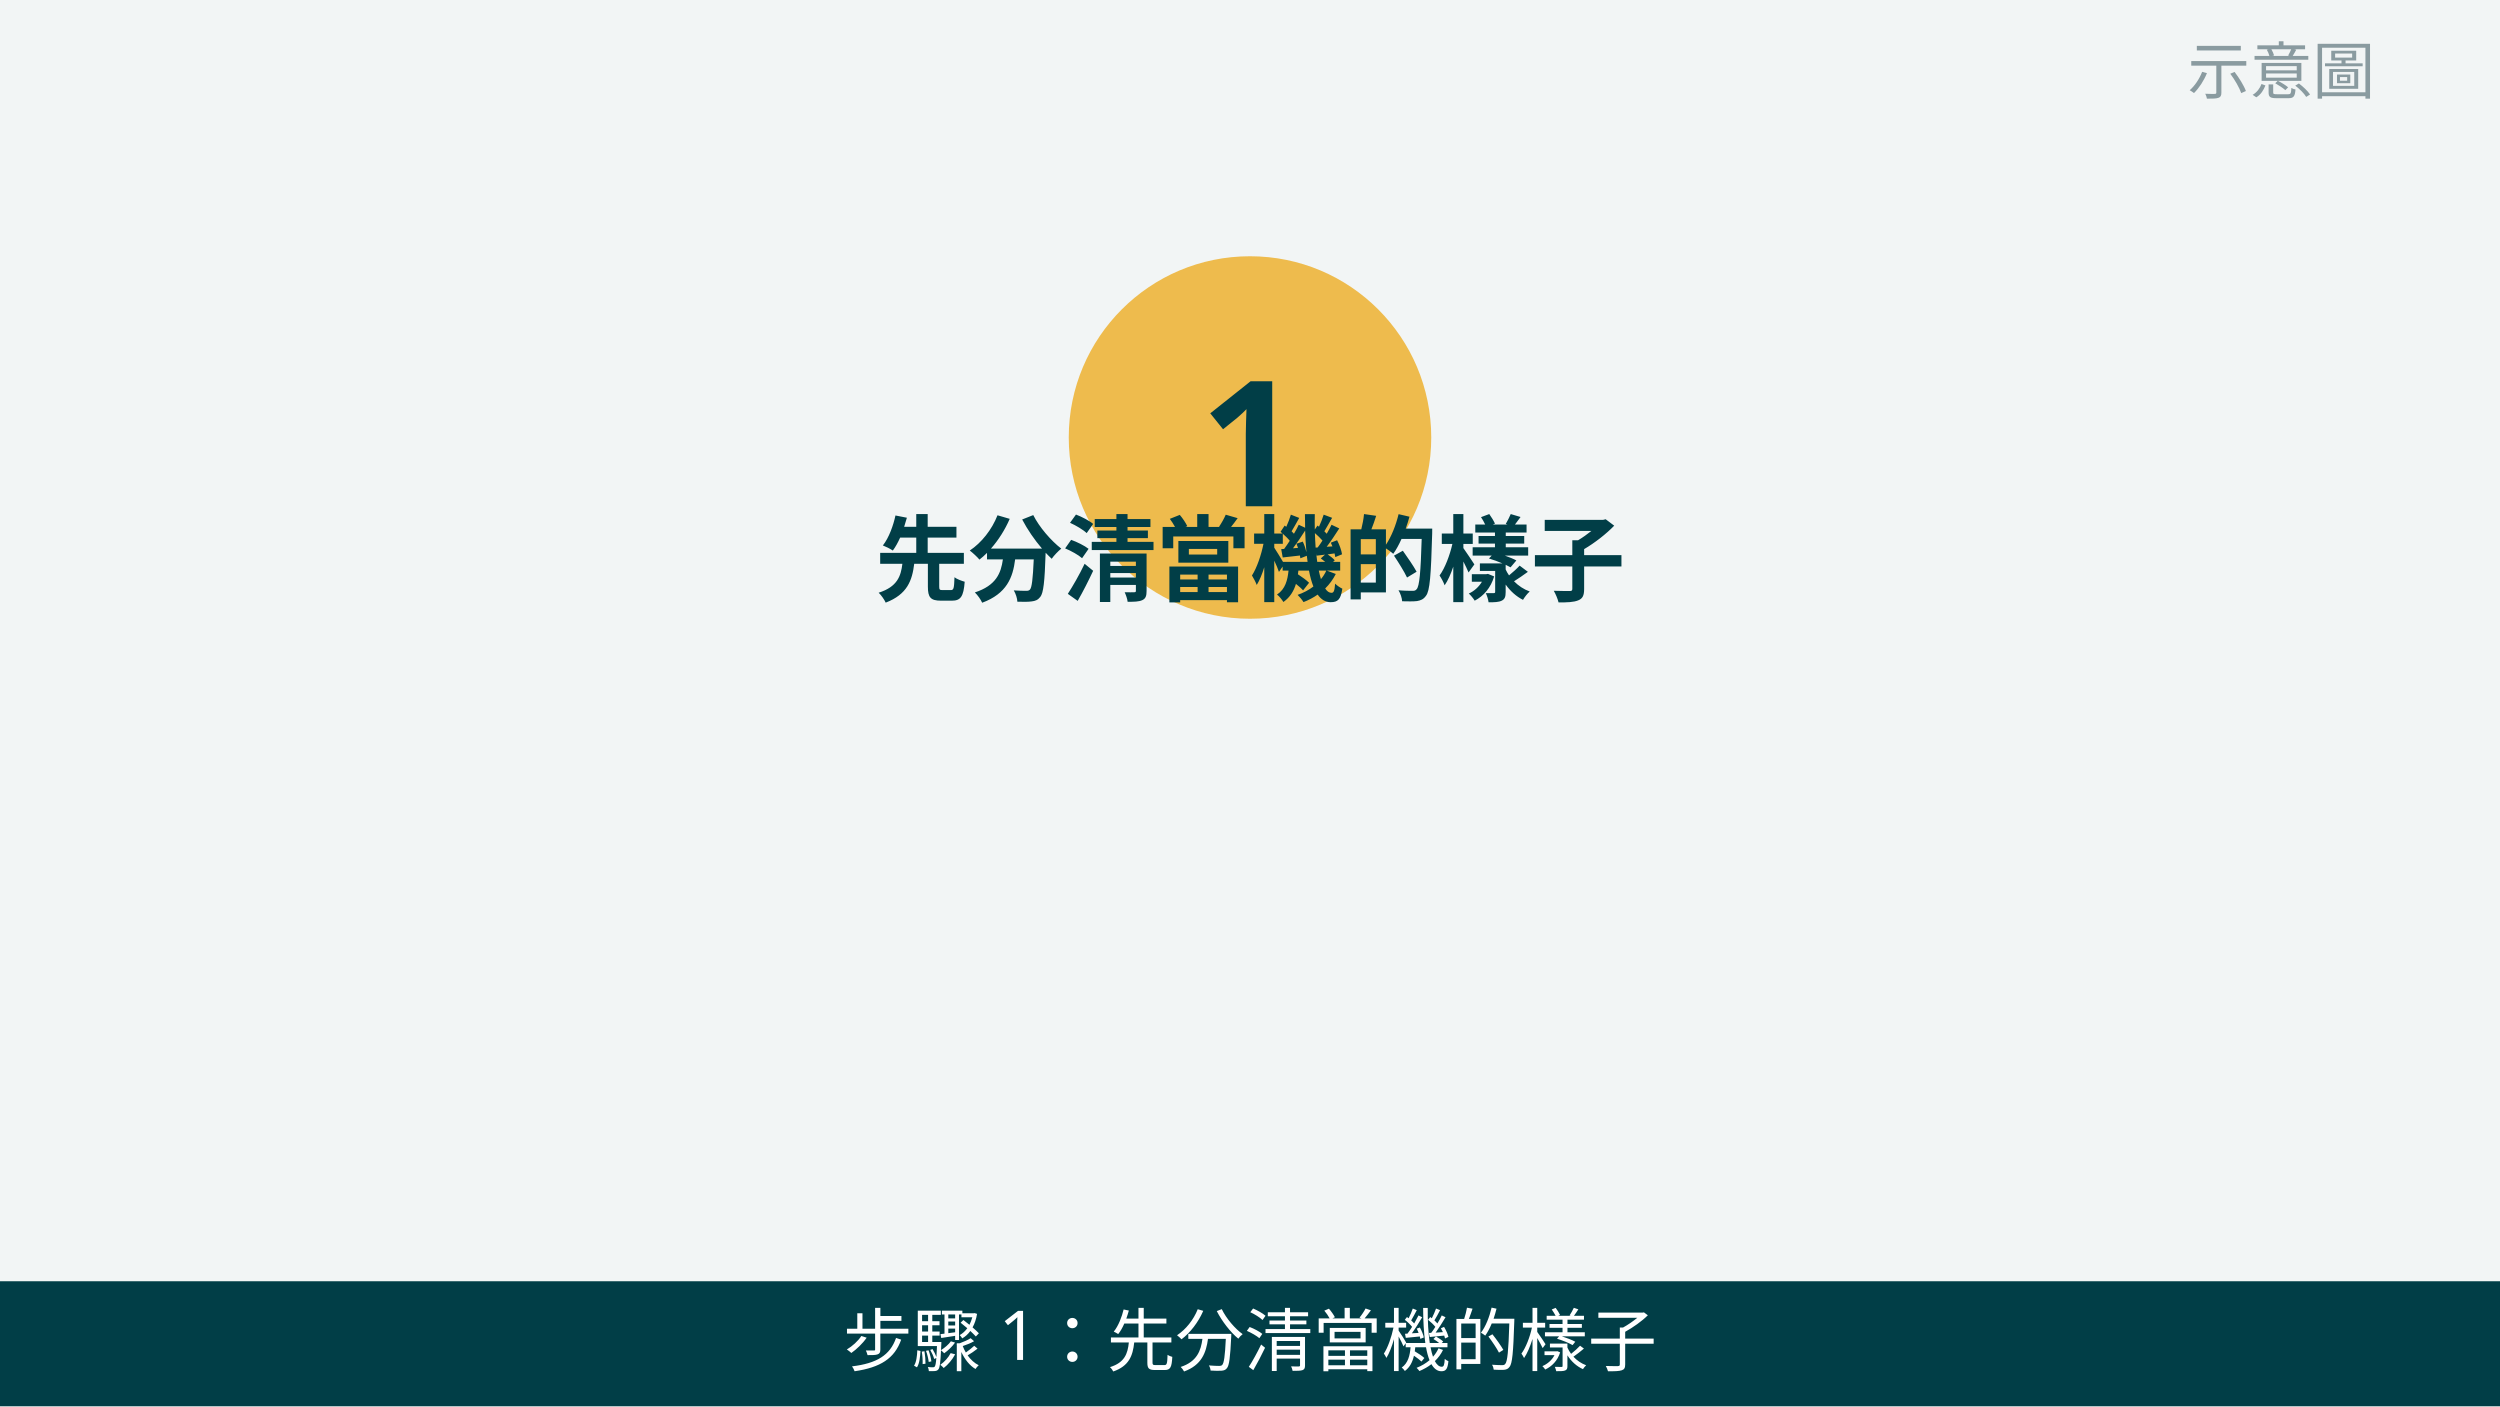
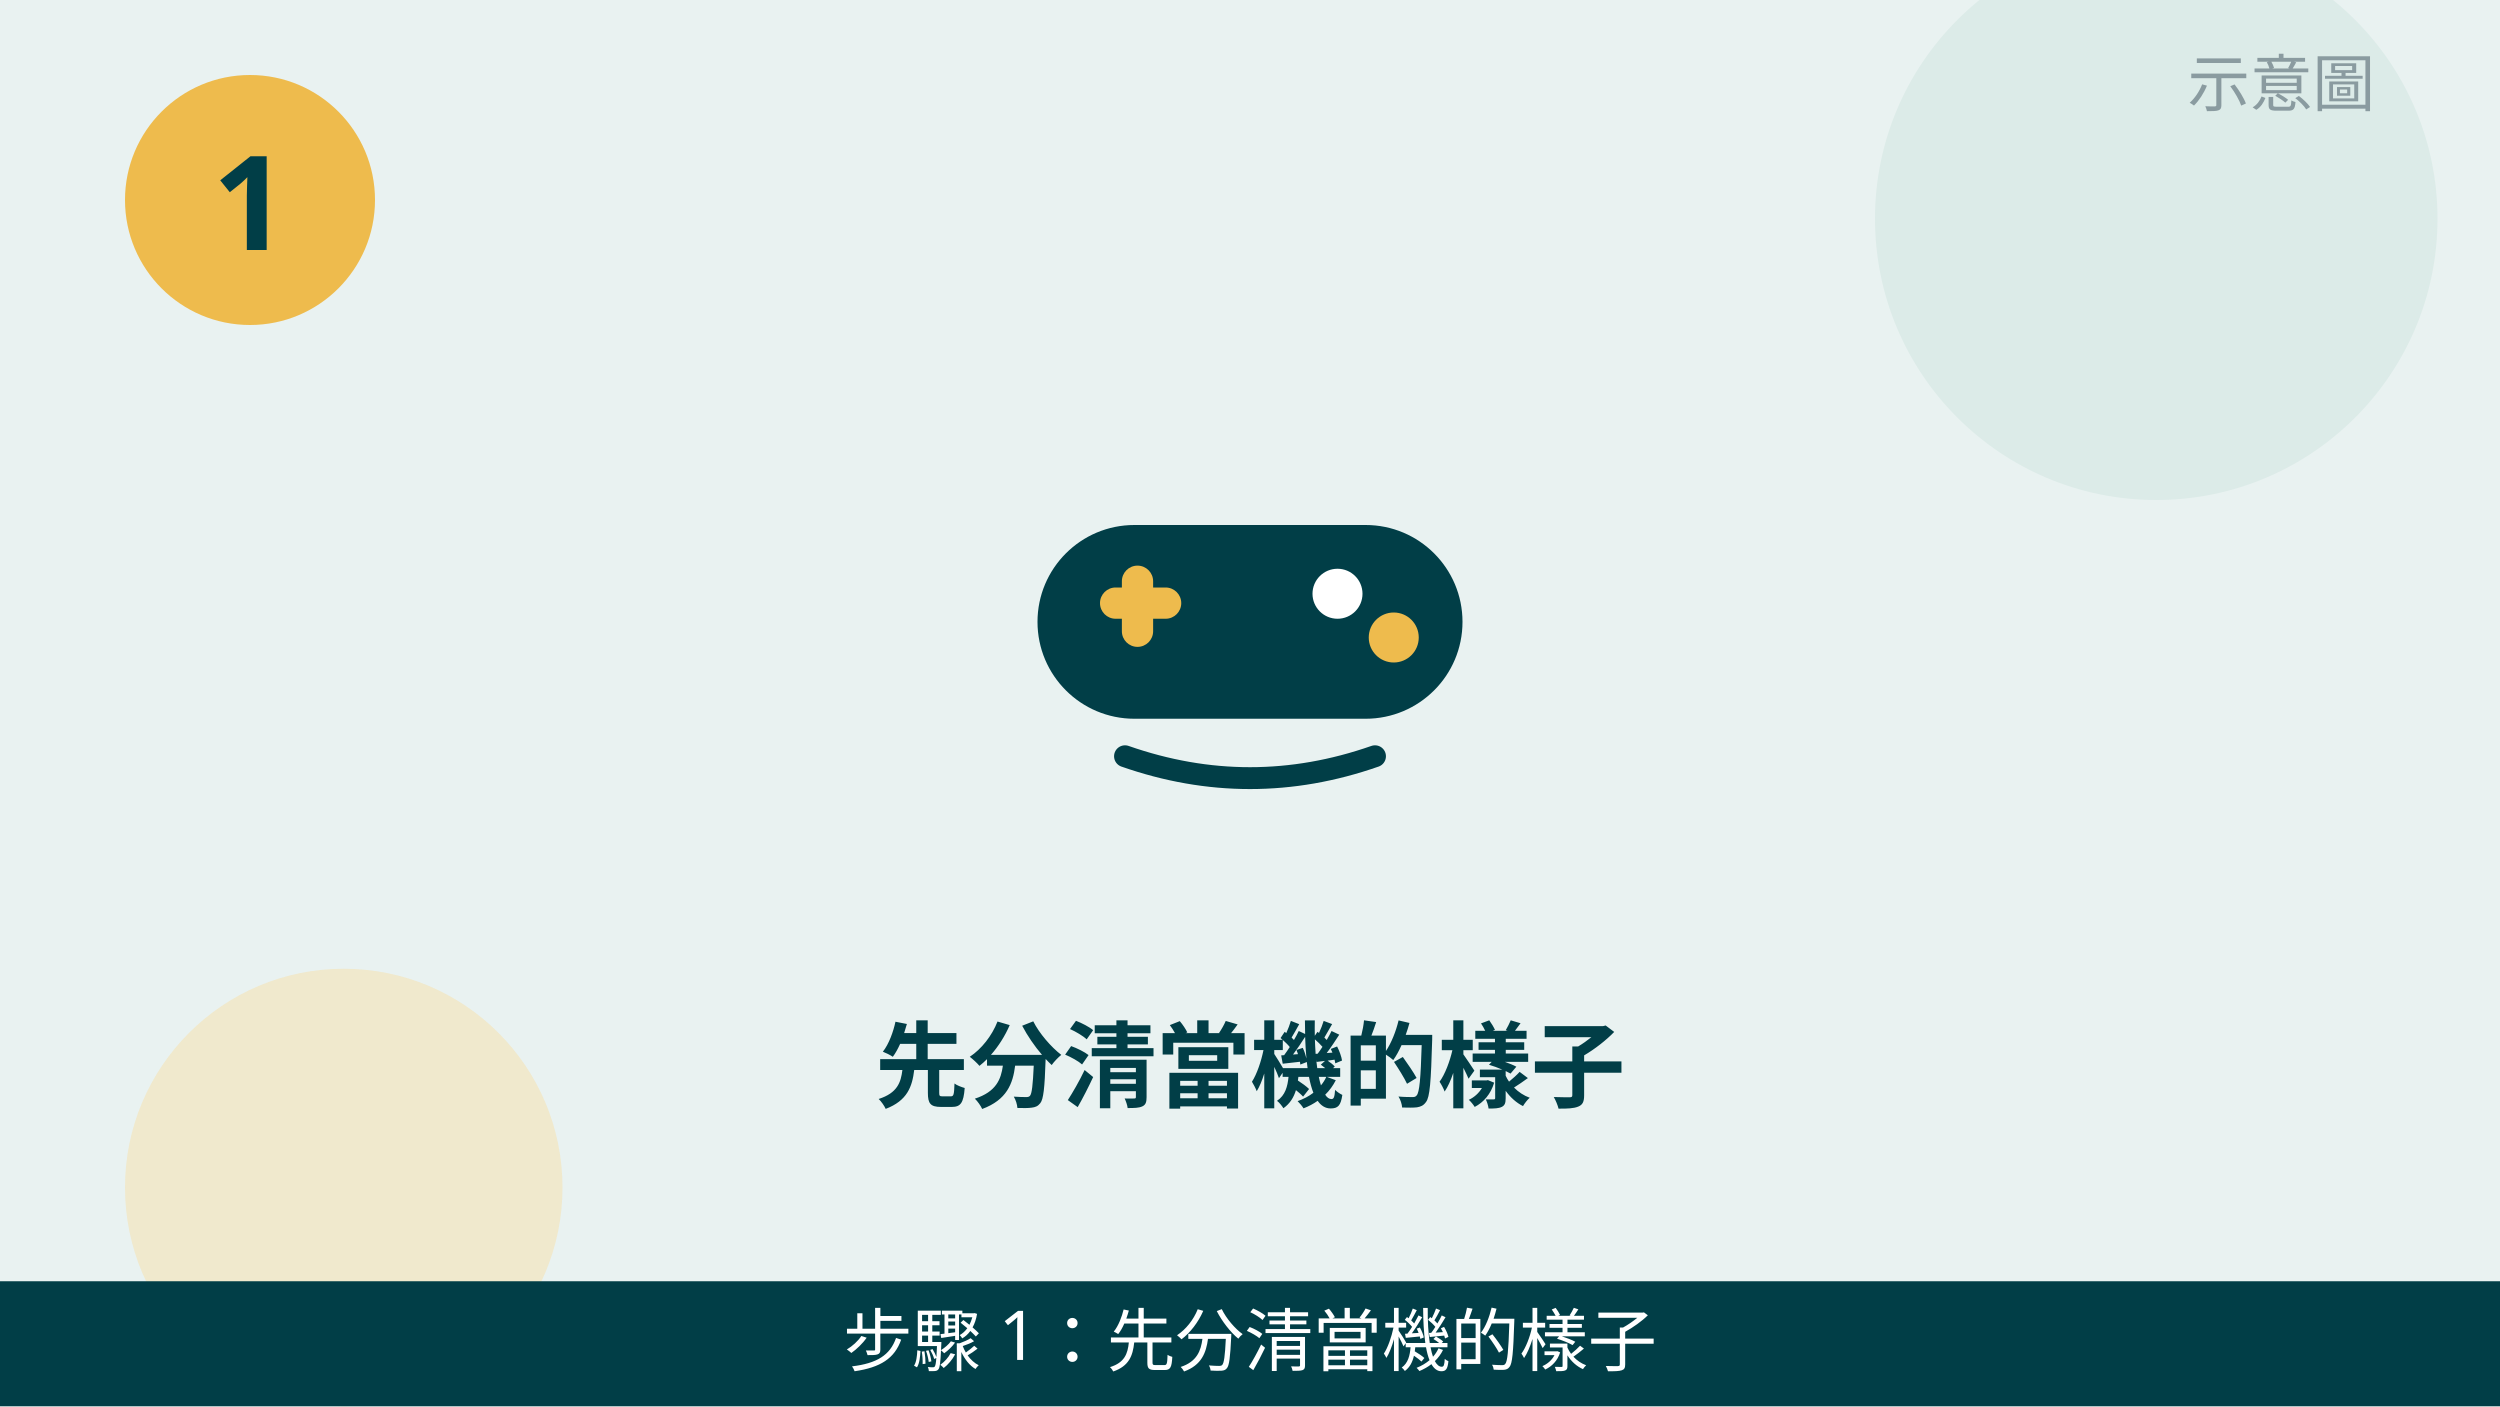
<svg xmlns="http://www.w3.org/2000/svg" width="800" height="450" viewBox="0 0 800 450" font-family="Noto Sans TC, sans-serif">
-   <rect width="800" height="450" fill="#f2f5f5" />
-   <text x="700" y="30" font-size="20" fill="#8a9ba0">示意圖</text>
-   <circle cx="400" cy="140" r="58" fill="#eebb4d" />
-   <text x="400" y="162" font-size="56" fill="#013e47" text-anchor="middle" font-weight="bold">1</text>
-   <text x="400" y="190" font-size="30" fill="#013e47" text-anchor="middle" font-weight="bold">先分清當機的樣子</text>
+   <rect width="800" height="450" fill="#e9f2f1" />
+   <circle cx="690" cy="70" r="90" fill="#dcebe8" />
+   <circle cx="110" cy="380" r="70" fill="#f3e5bd" opacity="0.7" />
+   <text x="700" y="34" font-size="20" fill="#8a9ba0">示意圖</text>
+   <circle cx="80" cy="64" r="40" fill="#eebb4d" />
+   <text x="80" y="80" font-size="42" fill="#013e47" text-anchor="middle" font-weight="bold">1</text>
+   <g transform="translate(300,96)">
+     <rect x="32" y="72" width="136" height="62" rx="31" fill="#013e47" />
+     <rect x="52" y="92" width="26" height="10" rx="5" fill="#eebb4d" />
+     <rect x="59" y="85" width="10" height="26" rx="5" fill="#eebb4d" />
+     <circle cx="128" cy="94" r="8" fill="#ffffff" />
+     <circle cx="146" cy="108" r="8" fill="#eebb4d" />
+     <path d="M60 146 q40 14 80 0" stroke="#013e47" stroke-width="7" fill="none" stroke-linecap="round" />
+   </g>
+   <text x="400" y="352" font-size="30" fill="#013e47" text-anchor="middle" font-weight="bold">先分清當機的樣子</text>
  <rect x="0" y="410" width="800" height="40" fill="#013e47" />
  <text x="400" y="437" font-size="22" fill="#ffffff" text-anchor="middle">步驟 1：先分清當機的樣子</text>
</svg>
